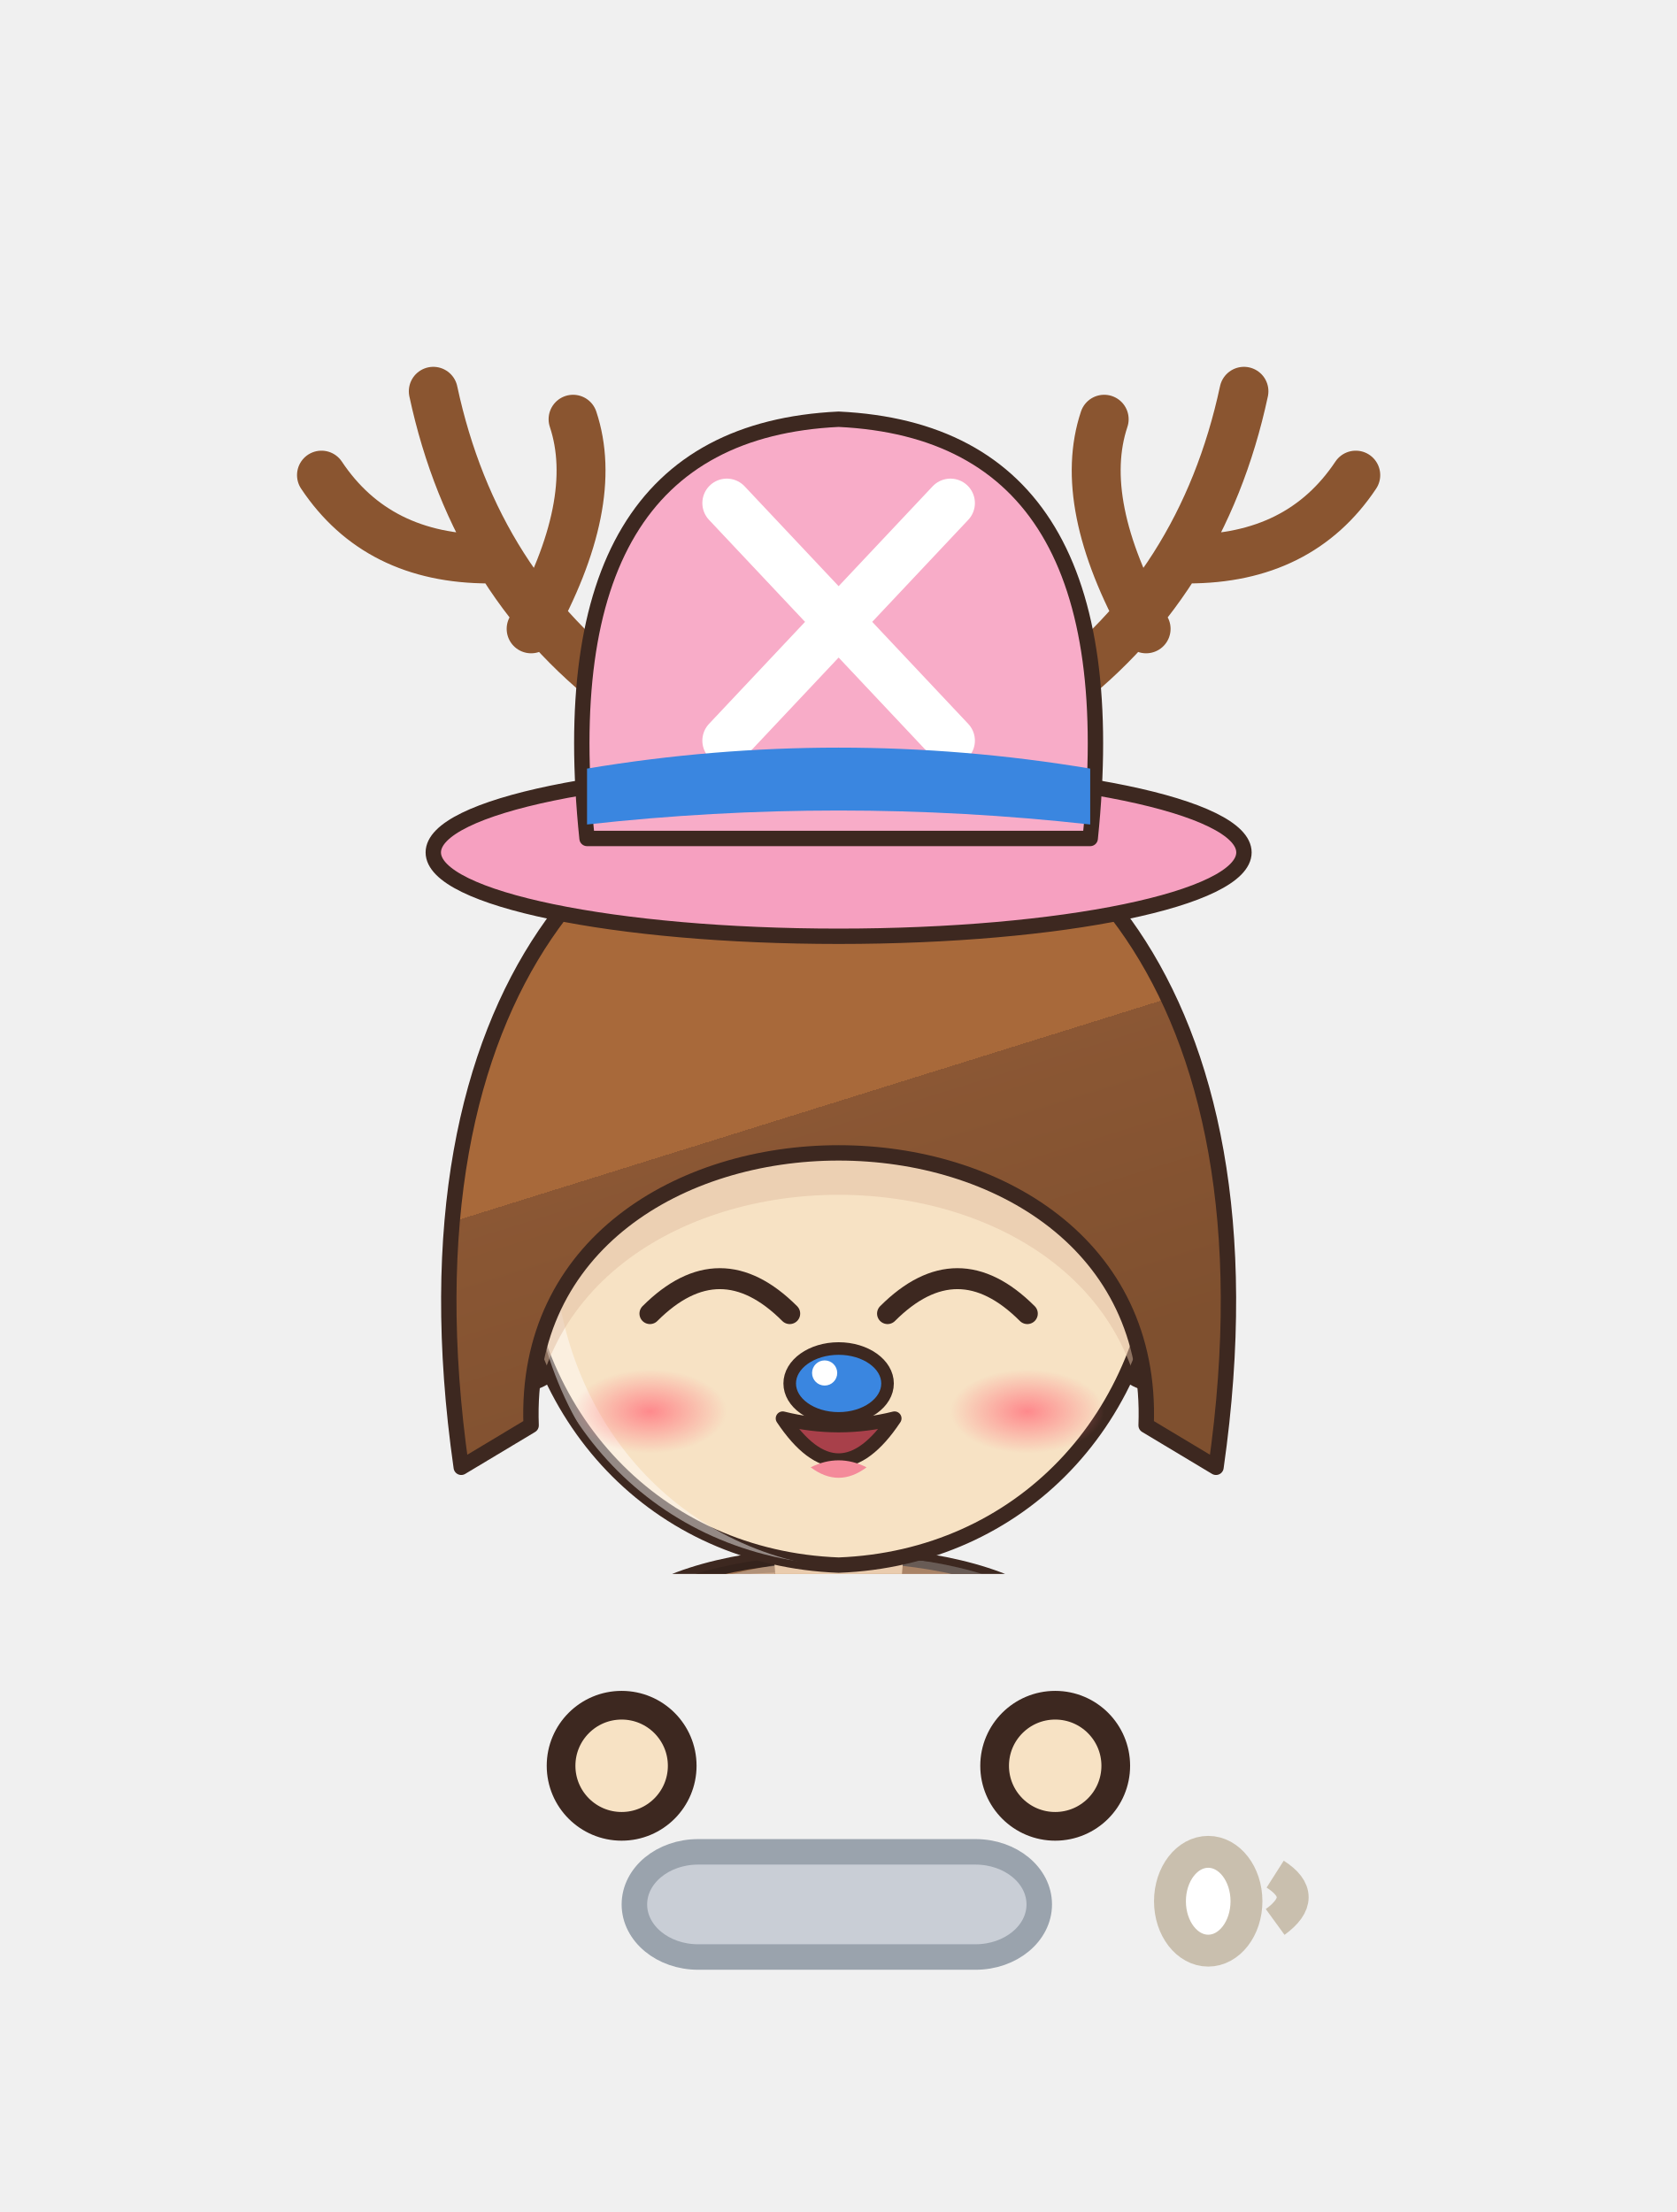
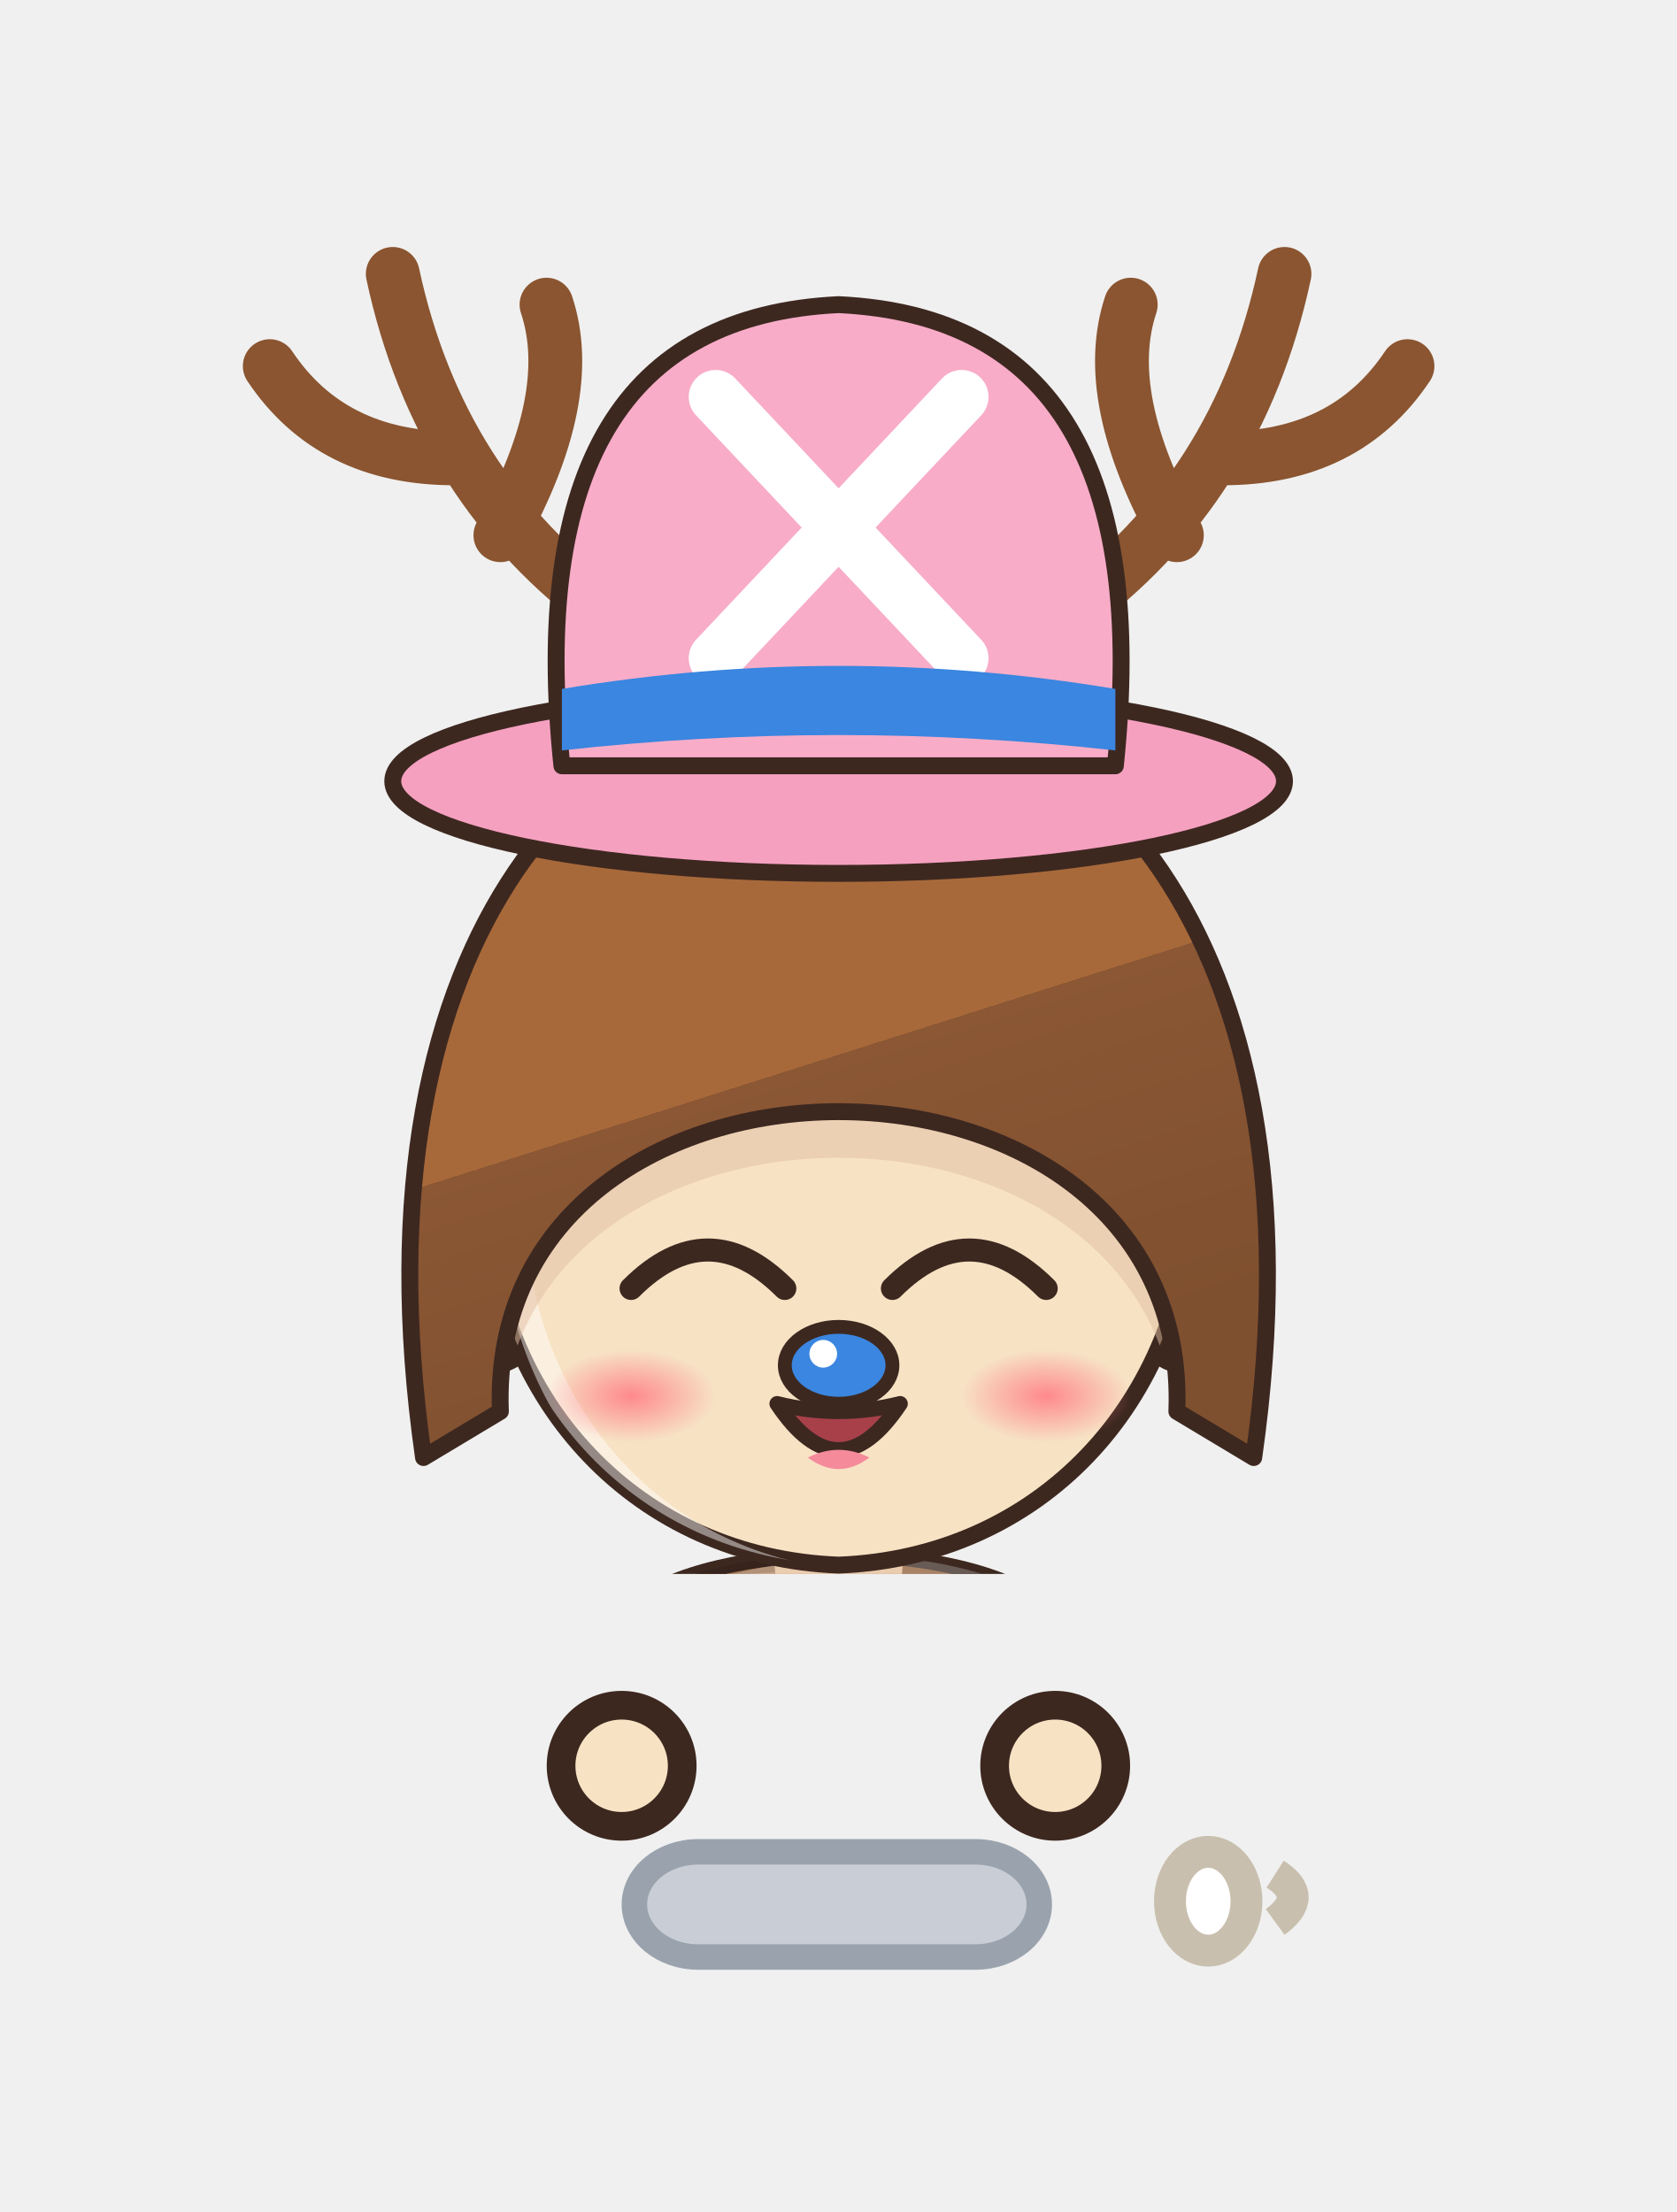
<svg xmlns="http://www.w3.org/2000/svg" viewBox="973.7 248.6 52.6 69.4" width="52.6" height="69.4">
  <svg x="973.7" y="248.6" viewBox="-120 -180 240 225.26" width="52.613" height="49.381">
    <defs>
      <linearGradient id="hair89" x1="0" y1="0" x2=".35" y2="1">
        <stop offset="0" stop-color="#b58159" />
        <stop offset=".16" stop-color="#b58159" />
        <stop offset=".16" stop-color="#a8693a" />
        <stop offset=".58" stop-color="#a8693a" />
        <stop offset=".58" stop-color="#8b5734" />
        <stop offset="1" stop-color="#7f502f" />
      </linearGradient>
      <radialGradient id="skin89" cx=".4" cy=".32" r=".85">
        <stop offset="0" stop-color="#f7e2c4" />
        <stop offset=".84" stop-color="#f7e2c4" />
        <stop offset=".84" stop-color="#eaccae" />
        <stop offset="1" stop-color="#eaccae" />
      </radialGradient>
      <linearGradient id="cloth89" x1="0" y1="0" x2=".45" y2="1">
        <stop offset="0" stop-color="#b58159" />
        <stop offset=".16" stop-color="#b58159" />
        <stop offset=".16" stop-color="#a8693a" />
        <stop offset=".6" stop-color="#a8693a" />
        <stop offset=".6" stop-color="#8e5835" />
        <stop offset="1" stop-color="#825030" />
      </linearGradient>
      <linearGradient id="iris89" x1="0" y1="0" x2="0" y2="1">
        <stop offset="0" stop-color="#1a120f" />
        <stop offset=".5" stop-color="#3a2a22" />
        <stop offset="1" stop-color="#928985" />
      </linearGradient>
      <linearGradient id="straw89" x1="0" y1="0" x2=".3" y2="1">
        <stop offset="0" stop-color="#ffe7aa" />
        <stop offset=".16" stop-color="#ffe7aa" />
        <stop offset=".16" stop-color="#ffe39a" />
        <stop offset=".58" stop-color="#ffe39a" />
        <stop offset=".58" stop-color="#e9b456" />
        <stop offset="1" stop-color="#d6a54f" />
      </linearGradient>
      <radialGradient id="blush89">
        <stop offset="0" stop-color="#ff7f86" stop-opacity=".9" />
        <stop offset="1" stop-color="#ff7f86" stop-opacity="0" />
      </radialGradient>
      <clipPath id="face89">
        <path d="M -46,-4 C -47,-38 -25,-55 0,-55 C 25,-55 47,-38 46,-4 C 45,23 26,43 0,44 C -26,43 -45,23 -46,-4 Z" />
      </clipPath>
      <clipPath id="torso89">
        <path d="M -30,50 C -34,68 -28,94 -26,124 L 26,124 C 28,94 34,68 30,50 C 18,40 -18,40 -30,50 Z" />
      </clipPath>
    </defs>
    <ellipse cx="0" cy="208" rx="42" ry="7" fill="#000000" opacity=".16" />
+     <g transform="translate(0,44) scale(1.1) translate(0,-44)" />
    <path d="M -20.5,146 Q -21.5,174.0 -19,202 L -7,202 Q -4.5,174.0 -5.5,146 Z" fill="url(#skin89)" stroke="#3d2820" stroke-width="2.2" stroke-linejoin="round" />
    <path d="M -23.5,118 Q -24.5,138.0 -23,158 L -3,158 Q -1.5,138.0 -2.5,118 Z" fill="#e88aa8" stroke="#3d2820" stroke-width="2.2" stroke-linejoin="round" />
    <path d="M -9.5,124 L -9.5,154" stroke="#000000" stroke-width="4" opacity=".12" stroke-linecap="round" />
    <ellipse cx="-13" cy="205" rx="11" ry="6" fill="#6a4228" stroke="#3d2820" stroke-width="2.2" stroke-linejoin="round" />
    <path d="M 5.5,146 Q 4.5,174.0 7,202 L 19,202 Q 21.5,174.0 20.5,146 Z" fill="url(#skin89)" stroke="#3d2820" stroke-width="2.2" stroke-linejoin="round" />
    <path d="M 2.5,118 Q 1.5,138.0 3,158 L 23,158 Q 24.5,138.0 23.5,118 Z" fill="#e88aa8" stroke="#3d2820" stroke-width="2.2" stroke-linejoin="round" />
    <path d="M 16.5,124 L 16.5,154" stroke="#000000" stroke-width="4" opacity=".12" stroke-linecap="round" />
    <ellipse cx="13" cy="205" rx="11" ry="6" fill="#6a4228" stroke="#3d2820" stroke-width="2.2" stroke-linejoin="round" />
    <path d="M -30,50 C -34,68 -28,94 -26,124 L 26,124 C 28,94 34,68 30,50 C 18,40 -18,40 -30,50 Z" fill="url(#cloth89)" stroke="#3d2820" stroke-width="2.2" stroke-linejoin="round" />
    <ellipse cx="0" cy="84" rx="20" ry="26" fill="#f2d6b0" />
    <g clip-path="url(#torso89)">
      <path d="M -30,50 C -34,68 -28,94 -26,124 L 26,124 C 28,94 34,68 30,50 C 18,40 -18,40 -30,50 Z" transform="translate(4,3)" fill="none" stroke="#ffffff" stroke-width="5" opacity=".3" />
      <path d="M -30,50 C -34,68 -28,94 -26,124 L 26,124 C 28,94 34,68 30,50 C 18,40 -18,40 -30,50 Z" transform="translate(-6,-2)" fill="none" stroke="#000000" stroke-width="9" opacity=".13" />
    </g>
    <path d="M -28,54 L -38,84 L -31,102" stroke="#3d2820" stroke-width="17" fill="none" stroke-linecap="round" stroke-linejoin="round" />
    <path d="M -28,54 L -38,84 L -31,102" stroke="url(#cloth89)" stroke-width="12.6" fill="none" stroke-linecap="round" stroke-linejoin="round" />
    <path d="M -28,54 L -38,84 L -31,102" transform="translate(-2.6,-1)" stroke="#ffffff" stroke-width="2.6" fill="none" stroke-linecap="round" stroke-linejoin="round" opacity=".28" />
    <path d="M 28,54 L 38,84 L 31,102" stroke="#3d2820" stroke-width="17" fill="none" stroke-linecap="round" stroke-linejoin="round" />
    <path d="M 28,54 L 38,84 L 31,102" stroke="url(#cloth89)" stroke-width="12.6" fill="none" stroke-linecap="round" stroke-linejoin="round" />
    <path d="M 28,54 L 38,84 L 31,102" transform="translate(-2.6,-1)" stroke="#ffffff" stroke-width="2.6" fill="none" stroke-linecap="round" stroke-linejoin="round" opacity=".28" />
    <circle cx="-31" cy="102" r="8.5" fill="url(#skin89)" stroke="#3d2820" stroke-width="2.2" />
    <circle cx="31" cy="102" r="8.5" fill="url(#skin89)" stroke="#3d2820" stroke-width="2.2" />
    <path d="M -44,64 L -32,62 L -31,72 L -43,74 Z" fill="#5cb87a" stroke="#3d2820" stroke-width="1.4" />
    <path d="M -10,34 L 10,34 L 9,46 Q 0,50 -9,46 Z" fill="#eaccae" />
-     <ellipse cx="-45" cy="8" rx="7" ry="10" fill="url(#skin89)" stroke="#3d2820" stroke-width="2.2" stroke-linejoin="round" />
-     <ellipse cx="45" cy="8" rx="7" ry="10" fill="url(#skin89)" stroke="#3d2820" stroke-width="2.2" stroke-linejoin="round" />
-     <path d="M -46,-4 C -47,-38 -25,-55 0,-55 C 25,-55 47,-38 46,-4 C 45,23 26,43 0,44 C -26,43 -45,23 -46,-4 Z" fill="url(#skin89)" stroke="#3d2820" stroke-width="2.2" stroke-linejoin="round" />
-     <g clip-path="url(#face89)">
-       <path d="M -46,-4 C -47,-38 -25,-55 0,-55 C 25,-55 47,-38 46,-4 C 45,23 26,43 0,44 C -26,43 -45,23 -46,-4 Z" transform="translate(3.5,2.5)" fill="none" stroke="#ffffff" stroke-width="3.4" opacity=".45" />
+     <g transform="translate(0,44) scale(1.1) translate(0,-44)">
+       <ellipse cx="-45" cy="8" rx="7" ry="10" fill="url(#skin89)" stroke="#3d2820" stroke-width="2.2" stroke-linejoin="round" />
+       <ellipse cx="45" cy="8" rx="7" ry="10" fill="url(#skin89)" stroke="#3d2820" stroke-width="2.2" stroke-linejoin="round" />
+       <path d="M -46,-4 C -47,-38 -25,-55 0,-55 C 25,-55 47,-38 46,-4 C 45,23 26,43 0,44 C -26,43 -45,23 -46,-4 Z" fill="url(#skin89)" stroke="#3d2820" stroke-width="2.2" stroke-linejoin="round" />
+       <g clip-path="url(#face89)">
+         <path d="M -46,-4 C -47,-38 -25,-55 0,-55 C 25,-55 47,-38 46,-4 C 45,23 26,43 0,44 C -26,43 -45,23 -46,-4 Z" transform="translate(3.5,2.5)" fill="none" stroke="#ffffff" stroke-width="3.4" opacity=".45" />
+       </g>
+       <g clip-path="url(#face89)">
+         <path d="M -54,30 C -64,-40 -30,-70 0,-70 C 30,-70 64,-40 54,30 L 44,24 C 46,-28 -46,-28 -44,24 Z" transform="translate(0,6)" fill="#e1bea1" opacity=".5" />
+       </g>
+       <path d="M -27,8 Q -17,-2 -7,8" stroke="#3d2820" stroke-width="3" fill="none" stroke-linecap="round" />
+       <path d="M 7,8 Q 17,-2 27,8" stroke="#3d2820" stroke-width="3" fill="none" stroke-linecap="round" />
+       <path d="M -8,23 Q 0,35 8,23 Q 0,25 -8,23 Z" fill="#a8404a" stroke="#3d2820" stroke-width="2" stroke-linejoin="round" />
+       <path d="M -4,30 Q 0,33 4,30 Q 0,28 -4,30 Z" fill="#f48a9a" />
+       <ellipse cx="-27" cy="22" rx="11" ry="6" fill="url(#blush89)" opacity="1.00" />
+       <ellipse cx="27" cy="22" rx="11" ry="6" fill="url(#blush89)" opacity="1.00" />
+       <ellipse cx="0" cy="18" rx="7" ry="5" fill="#3a86e0" stroke="#3d2820" stroke-width="1.8" />
+       <circle cx="-2" cy="16.5" r="1.8" fill="#ffffff" />
+       <path d="M -54,30 C -64,-40 -30,-70 0,-70 C 30,-70 64,-40 54,30 L 44,24 C 46,-28 -46,-28 -44,24 Z" fill="url(#hair89)" stroke="#3d2820" stroke-width="2.2" stroke-linejoin="round" />
+       <path d="M -30,-80 Q -52,-96 -58,-124 M -50,-100 Q -66,-100 -74,-112 M -44,-90 Q -34,-108 -38,-120" stroke="#8a5530" stroke-width="7" fill="none" stroke-linecap="round" />
+       <path d="M 30,-80 Q 52,-96 58,-124 M 50,-100 Q 66,-100 74,-112 M 44,-90 Q 34,-108 38,-120" stroke="#8a5530" stroke-width="7" fill="none" stroke-linecap="round" />
+       <ellipse cx="0" cy="-58" rx="58" ry="12" fill="#f6a0c0" stroke="#3d2820" stroke-width="2.2" stroke-linejoin="round" />
+       <path d="M -36,-60 Q -42,-118 0,-120 Q 42,-118 36,-60 Z" fill="#f8acc8" stroke="#3d2820" stroke-width="2.2" stroke-linejoin="round" />
+       <path d="M -16,-108 L 16,-74 M 16,-108 L -16,-74" stroke="#ffffff" stroke-width="7" stroke-linecap="round" />
+       <path d="M -36,-70 Q 0,-76 36,-70 L 36,-62 Q 0,-66 -36,-62 Z" fill="#3a86e0" />
    </g>
-     <g clip-path="url(#face89)">
-       <path d="M -54,30 C -64,-40 -30,-70 0,-70 C 30,-70 64,-40 54,30 L 44,24 C 46,-28 -46,-28 -44,24 Z" transform="translate(0,6)" fill="#e1bea1" opacity=".5" />
-     </g>
-     <path d="M -27,8 Q -17,-2 -7,8" stroke="#3d2820" stroke-width="3" fill="none" stroke-linecap="round" />
-     <path d="M 7,8 Q 17,-2 27,8" stroke="#3d2820" stroke-width="3" fill="none" stroke-linecap="round" />
-     <path d="M -8,23 Q 0,35 8,23 Q 0,25 -8,23 Z" fill="#a8404a" stroke="#3d2820" stroke-width="2" stroke-linejoin="round" />
-     <path d="M -4,30 Q 0,33 4,30 Q 0,28 -4,30 Z" fill="#f48a9a" />
-     <ellipse cx="-27" cy="22" rx="11" ry="6" fill="url(#blush89)" opacity="1.00" />
-     <ellipse cx="27" cy="22" rx="11" ry="6" fill="url(#blush89)" opacity="1.00" />
-     <ellipse cx="0" cy="18" rx="7" ry="5" fill="#3a86e0" stroke="#3d2820" stroke-width="1.8" />
-     <circle cx="-2" cy="16.5" r="1.8" fill="#ffffff" />
-     <path d="M -54,30 C -64,-40 -30,-70 0,-70 C 30,-70 64,-40 54,30 L 44,24 C 46,-28 -46,-28 -44,24 Z" fill="url(#hair89)" stroke="#3d2820" stroke-width="2.2" stroke-linejoin="round" />
-     <path d="M -30,-80 Q -52,-96 -58,-124 M -50,-100 Q -66,-100 -74,-112 M -44,-90 Q -34,-108 -38,-120" stroke="#8a5530" stroke-width="7" fill="none" stroke-linecap="round" />
-     <path d="M 30,-80 Q 52,-96 58,-124 M 50,-100 Q 66,-100 74,-112 M 44,-90 Q 34,-108 38,-120" stroke="#8a5530" stroke-width="7" fill="none" stroke-linecap="round" />
-     <ellipse cx="0" cy="-58" rx="58" ry="12" fill="#f6a0c0" stroke="#3d2820" stroke-width="2.2" stroke-linejoin="round" />
-     <path d="M -36,-60 Q -42,-118 0,-120 Q 42,-118 36,-60 Z" fill="#f8acc8" stroke="#3d2820" stroke-width="2.2" stroke-linejoin="round" />
-     <path d="M -16,-108 L 16,-74 M 16,-108 L -16,-74" stroke="#ffffff" stroke-width="7" stroke-linecap="round" />
-     <path d="M -36,-70 Q 0,-76 36,-70 L 36,-62 Q 0,-66 -36,-62 Z" fill="#3a86e0" />
  </svg>
  <circle cx="993.2" cy="304.0" r="1.9" fill="#f7e2c4" stroke="#3d2820" stroke-width="0.9" />
  <circle cx="1006.8" cy="304.0" r="1.9" fill="#f7e2c4" stroke="#3d2820" stroke-width="0.9" />
  <rect x="993.6" y="306.7" width="12.7" height="3.3" rx="2" fill="#c9ced6" stroke="#9aa3ad" stroke-width=".8" />
  <rect x="1010.4" y="306.7" width="2.4" height="3.1" rx="2" fill="#ffffff" stroke="#c9bfae" />
  <path d="M 1013.7,307.4 q 1.1,0.7 0,1.5" stroke="#c9bfae" fill="none" />
</svg>
